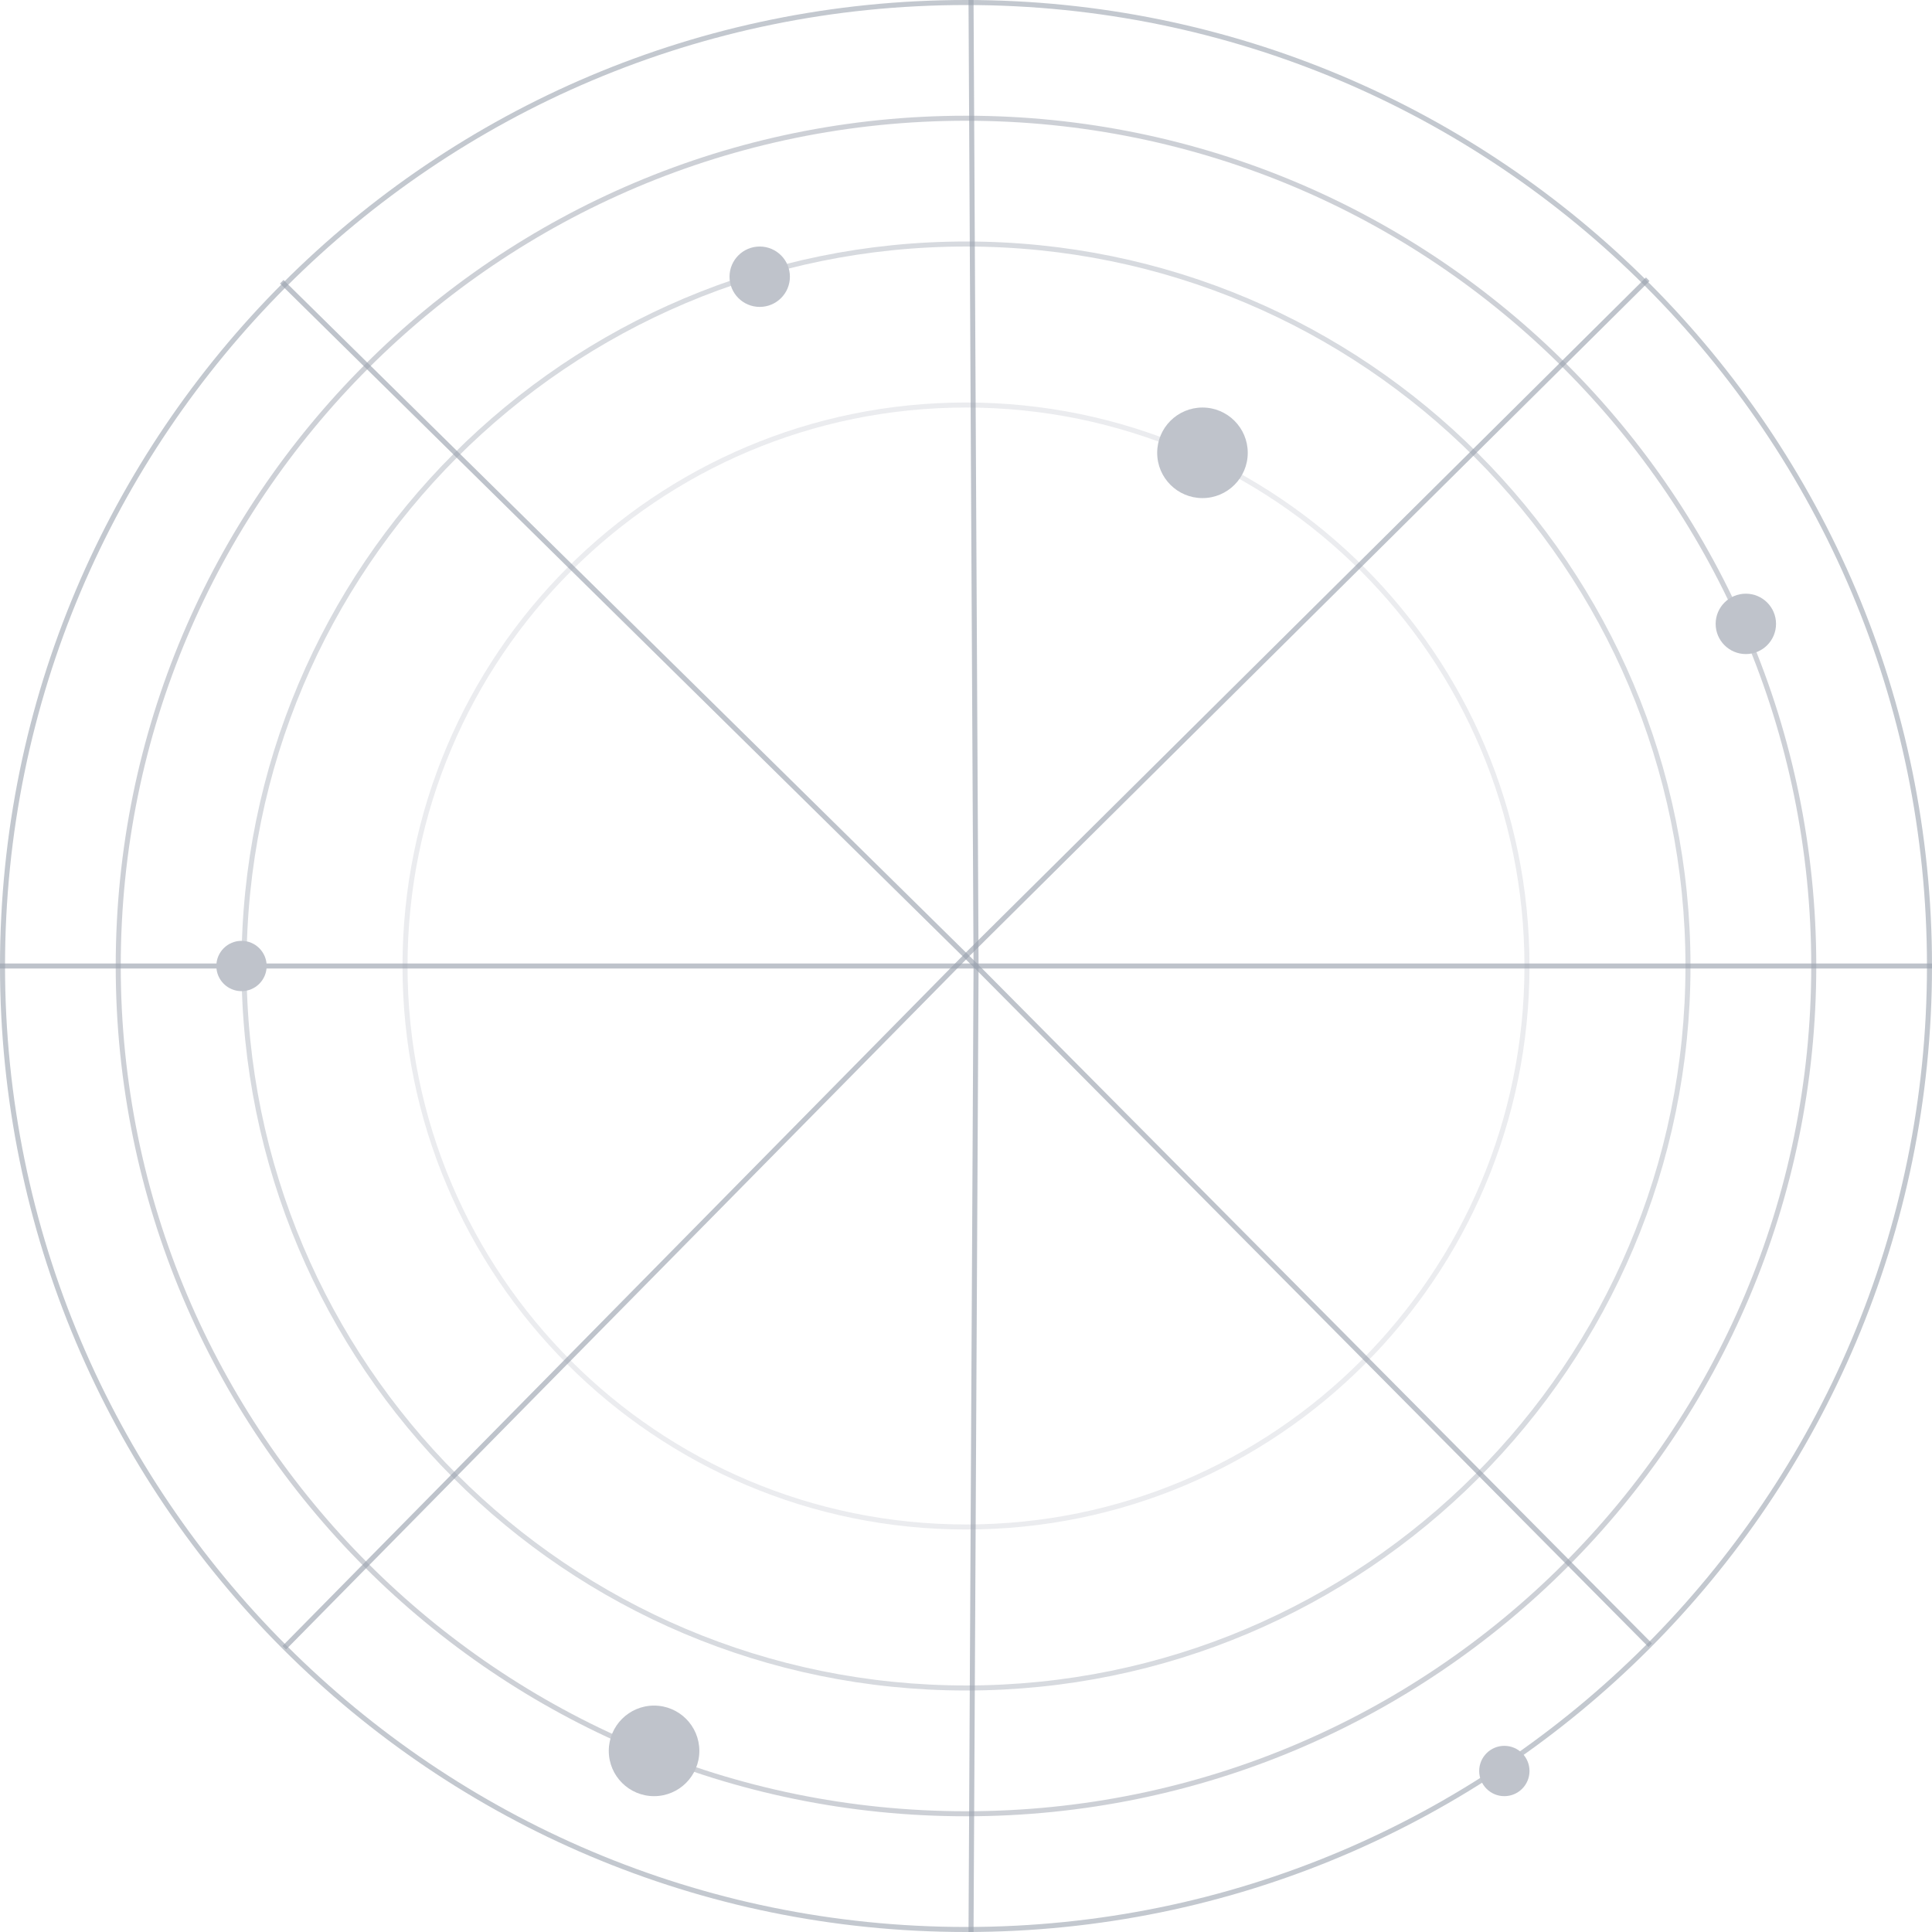
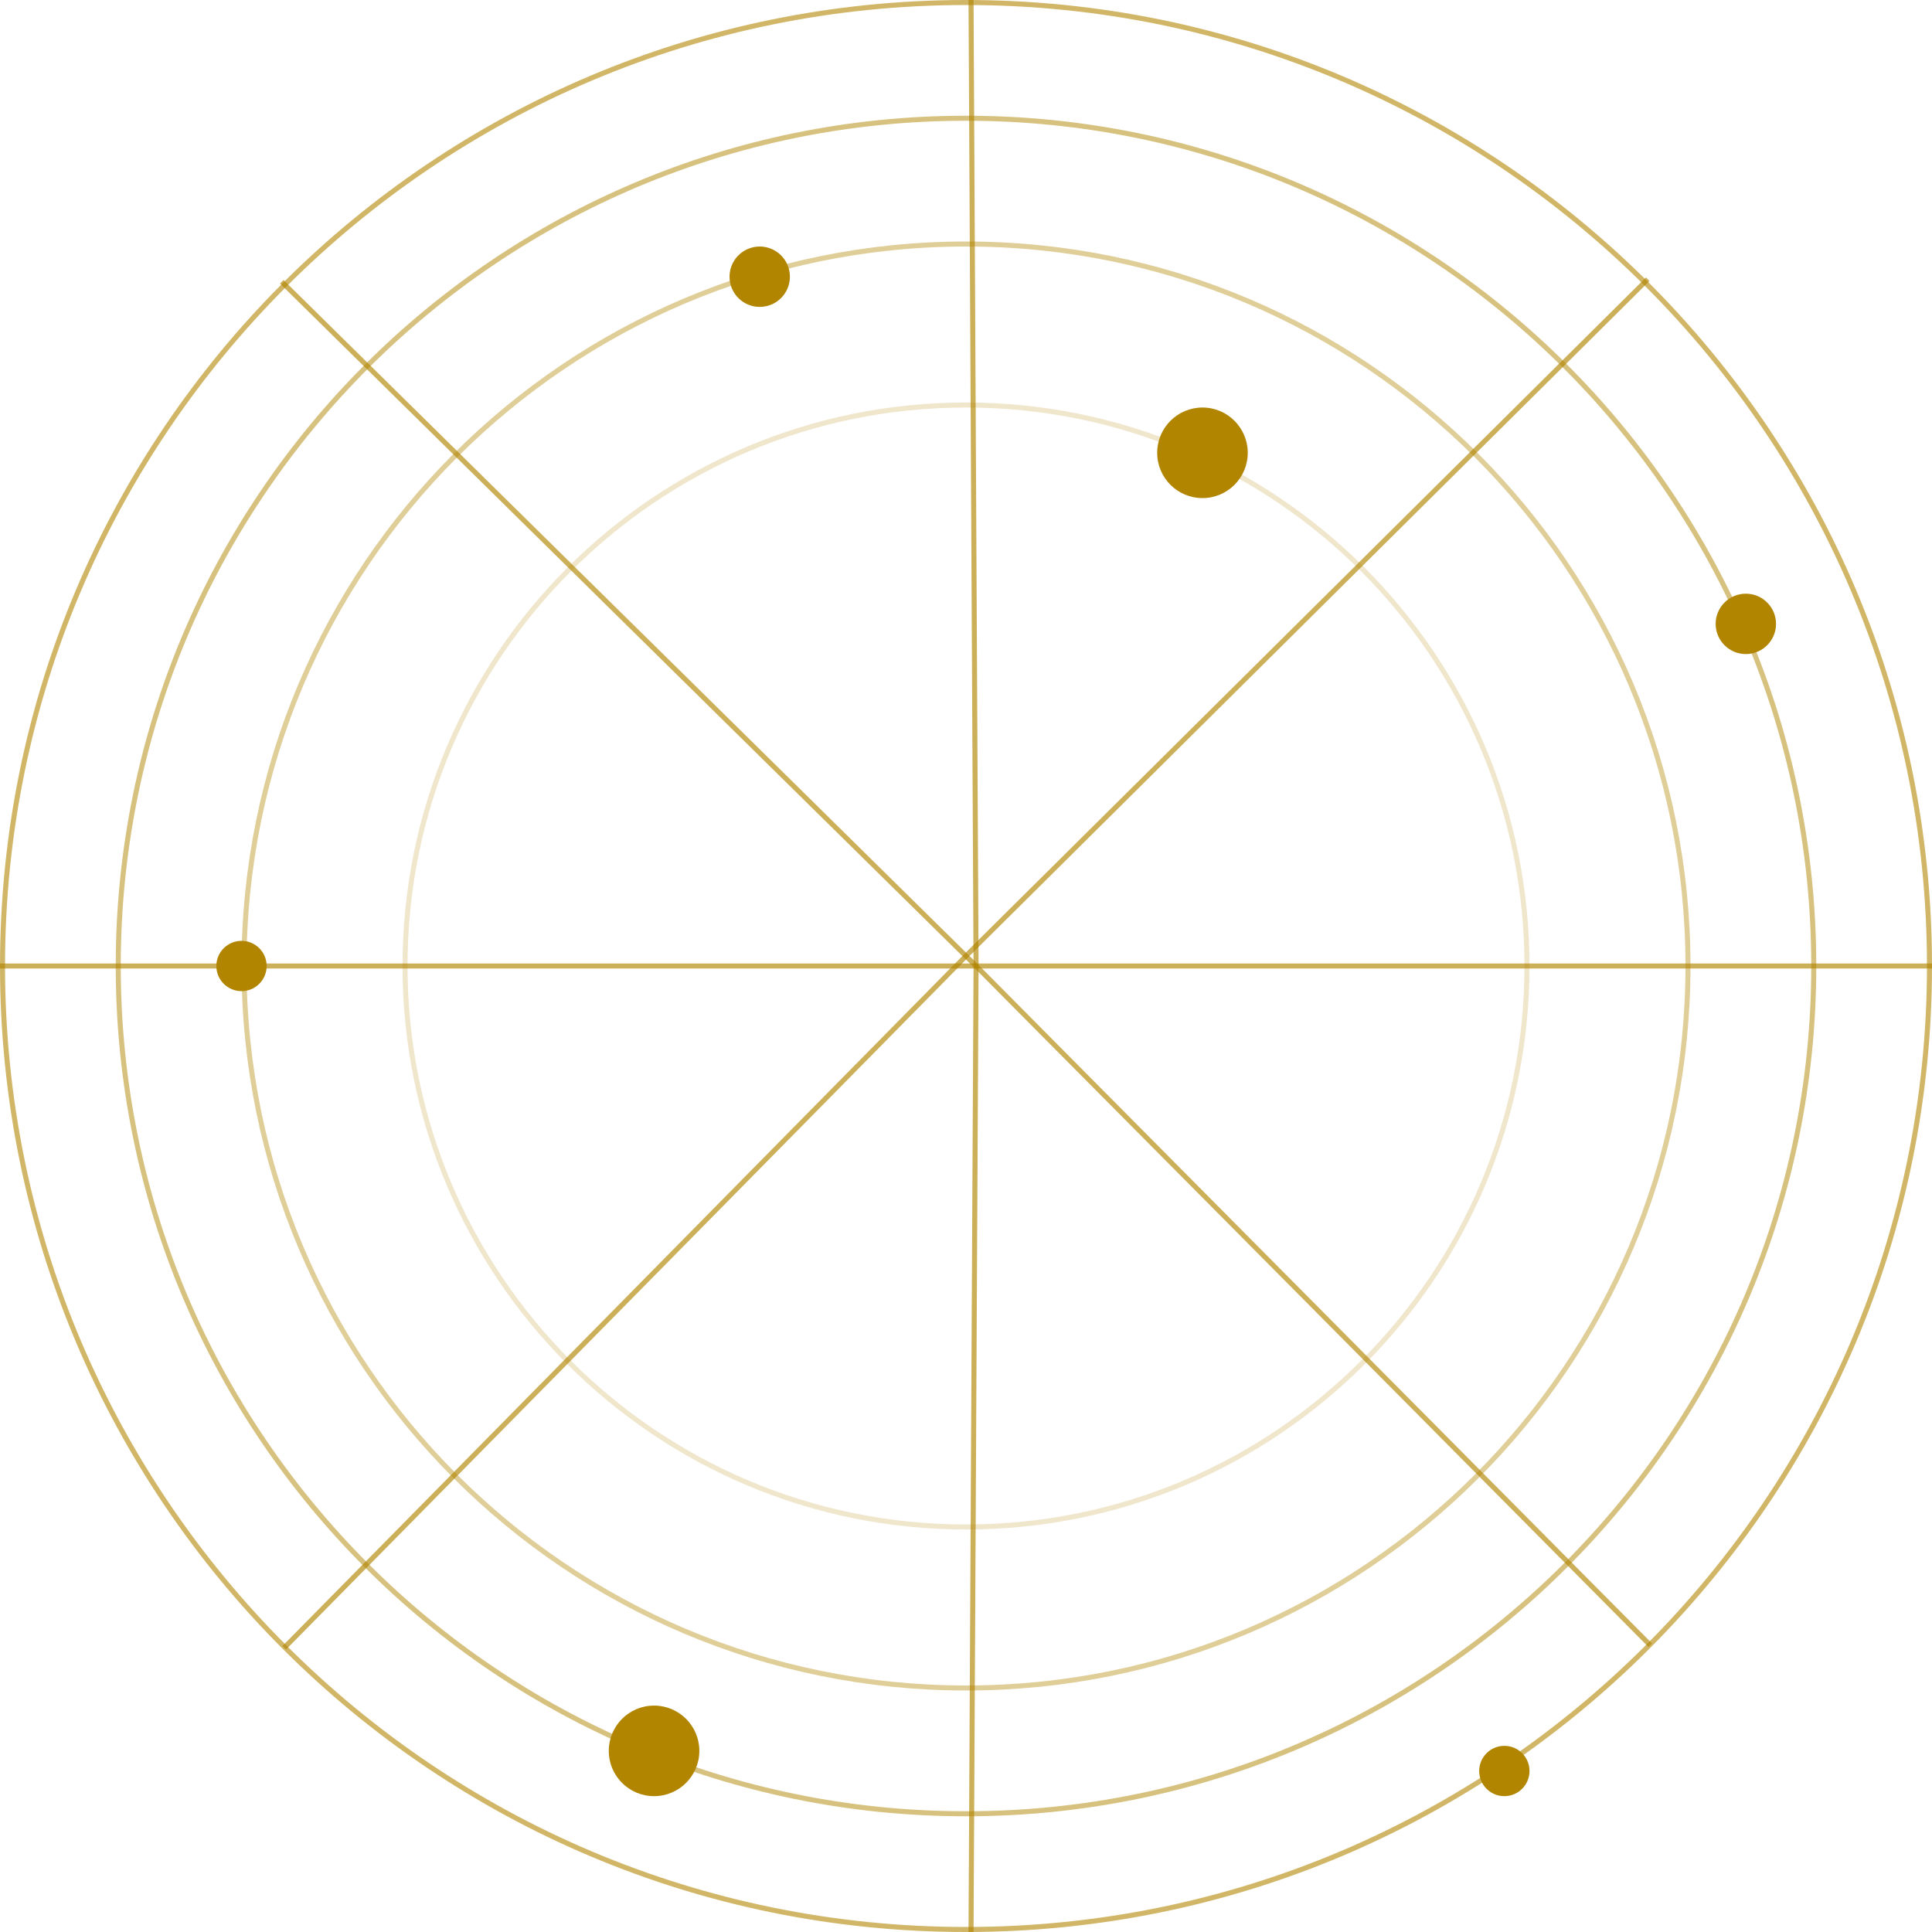
<svg xmlns="http://www.w3.org/2000/svg" width="384" height="384" viewBox="0 0 384 384" fill="none">
-   <circle cx="192" cy="192" r="191.5" stroke="#9CA3AF" stroke-opacity="0.6" />
-   <circle cx="192" cy="192" r="168.5" stroke="#9CA3AF" stroke-opacity="0.5" />
-   <circle cx="192" cy="192" r="143.5" stroke="#9CA3AF" stroke-opacity="0.4" />
-   <circle cx="192" cy="192" r="111.5" stroke="#9CA3AF" stroke-opacity="0.2" />
-   <path d="M384 192H194" stroke="#9CA3AF" stroke-opacity="0.65" />
-   <path d="M6.19888e-06 192L194 192" stroke="#9CA3AF" stroke-opacity="0.65" />
-   <path d="M328 327L194 192" stroke="#9CA3AF" stroke-opacity="0.65" />
-   <path d="M56 56L194 192" stroke="#9CA3AF" stroke-opacity="0.65" />
-   <path d="M327.5 55.5L192.5 189.5" stroke="#9CA3AF" stroke-opacity="0.65" />
-   <path d="M56.5 327.5L192.5 189.5" stroke="#9CA3AF" stroke-opacity="0.65" />
-   <path d="M193 384L194 192" stroke="#9CA3AF" stroke-opacity="0.65" />
-   <path d="M193 -3.7795e-06L194 192" stroke="#9CA3AF" stroke-opacity="0.65" />
-   <circle cx="299" cy="352" r="5" fill="#BFC3CB" />
-   <circle cx="48" cy="192" r="5" fill="#BFC3CB" />
-   <circle cx="130" cy="348" r="9" fill="#BFC3CB" />
-   <circle cx="239" cy="90" r="9" fill="#BFC3CB" />
-   <circle cx="151" cy="55" r="6" fill="#BFC3CB" />
-   <circle cx="347" cy="124" r="6" fill="#BFC3CB" />
+   <circle cx="192" cy="192" r="191.5" stroke="#B18500" stroke-opacity="0.6" />
+   <circle cx="192" cy="192" r="168.5" stroke="#B18500" stroke-opacity="0.5" />
+   <circle cx="192" cy="192" r="143.5" stroke="#B18500" stroke-opacity="0.4" />
+   <circle cx="192" cy="192" r="111.5" stroke="#B18500" stroke-opacity="0.2" />
+   <path d="M384 192H194" stroke="#B18500" stroke-opacity="0.65" />
+   <path d="M6.19888e-06 192L194 192" stroke="#B18500" stroke-opacity="0.65" />
+   <path d="M328 327L194 192" stroke="#B18500" stroke-opacity="0.65" />
+   <path d="M56 56L194 192" stroke="#B18500" stroke-opacity="0.65" />
+   <path d="M327.5 55.5L192.5 189.5" stroke="#B18500" stroke-opacity="0.65" />
+   <path d="M56.5 327.5L192.5 189.5" stroke="#B18500" stroke-opacity="0.65" />
+   <path d="M193 384L194 192" stroke="#B18500" stroke-opacity="0.65" />
+   <path d="M193 -3.7795e-06L194 192" stroke="#B18500" stroke-opacity="0.65" />
+   <circle cx="299" cy="352" r="5" fill="#B18500" fill-opacity="1" />
+   <circle cx="48" cy="192" r="5" fill="#B18500" fill-opacity="1" />
+   <circle cx="130" cy="348" r="9" fill="#B18500" fill-opacity="1" />
+   <circle cx="239" cy="90" r="9" fill="#B18500" fill-opacity="1" />
+   <circle cx="151" cy="55" r="6" fill="#B18500" fill-opacity="1" />
+   <circle cx="347" cy="124" r="6" fill="#B18500" fill-opacity="1" />
</svg>
